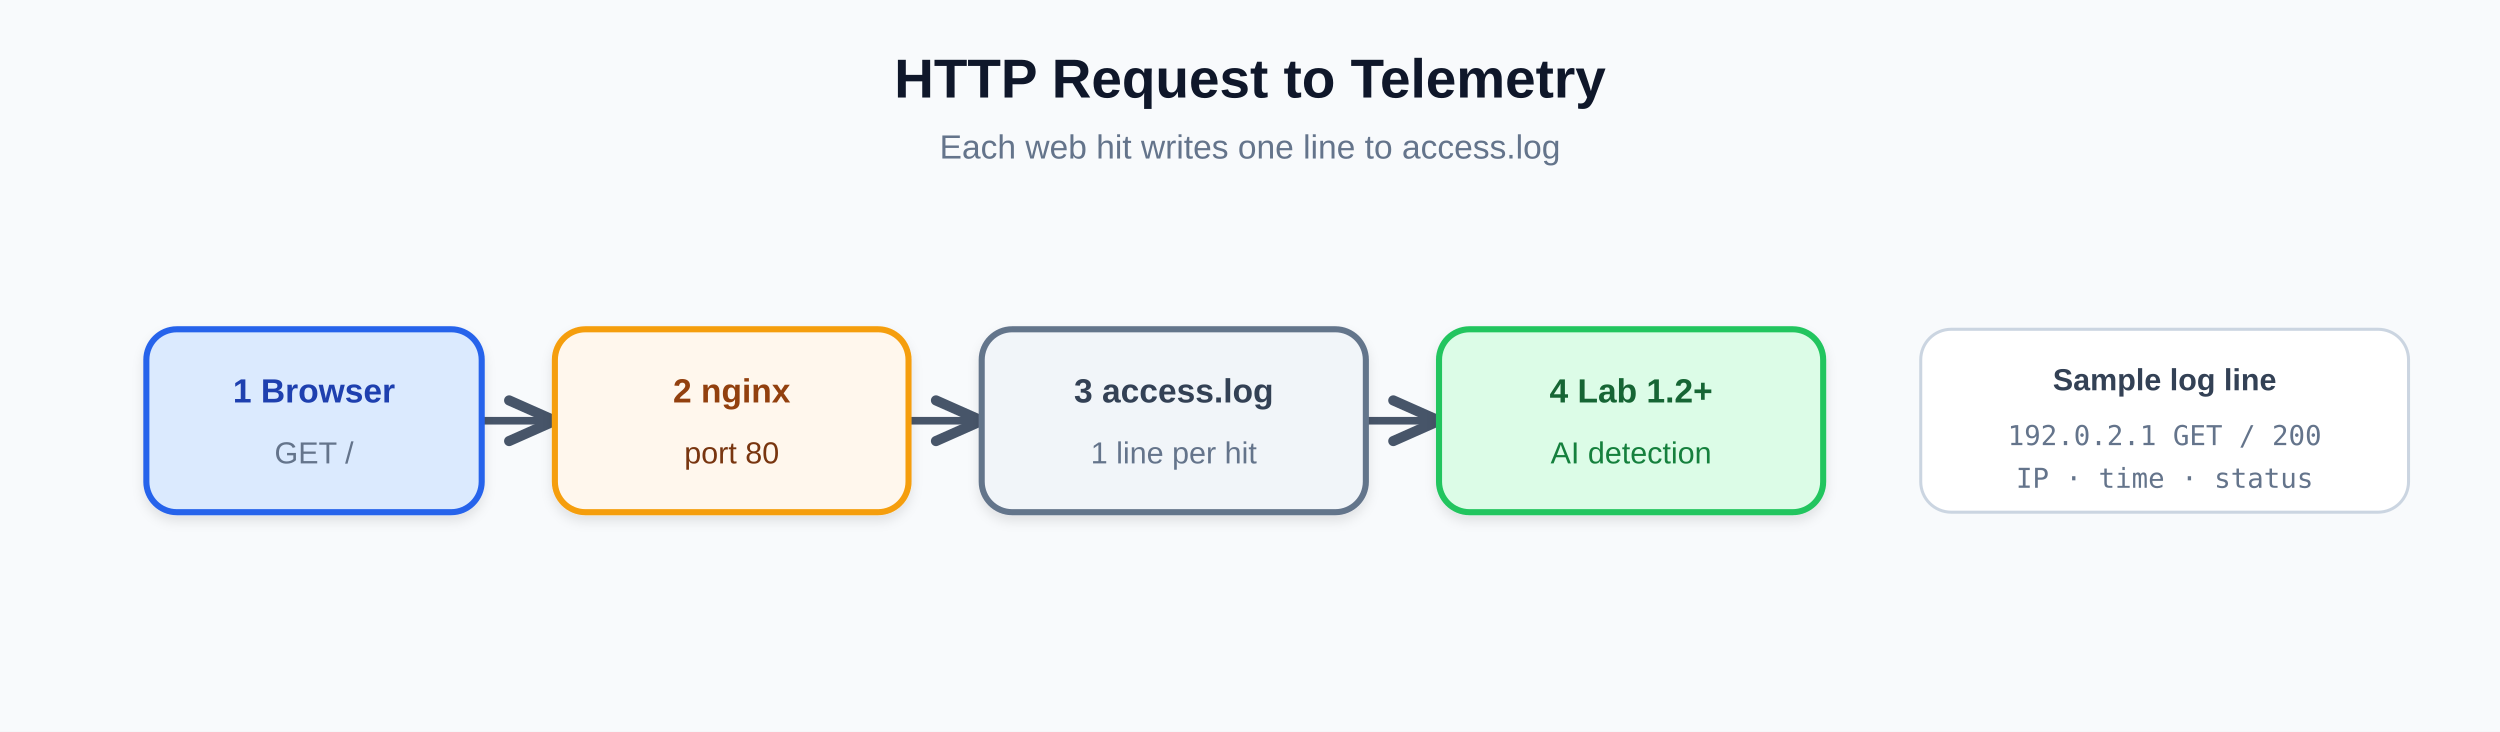
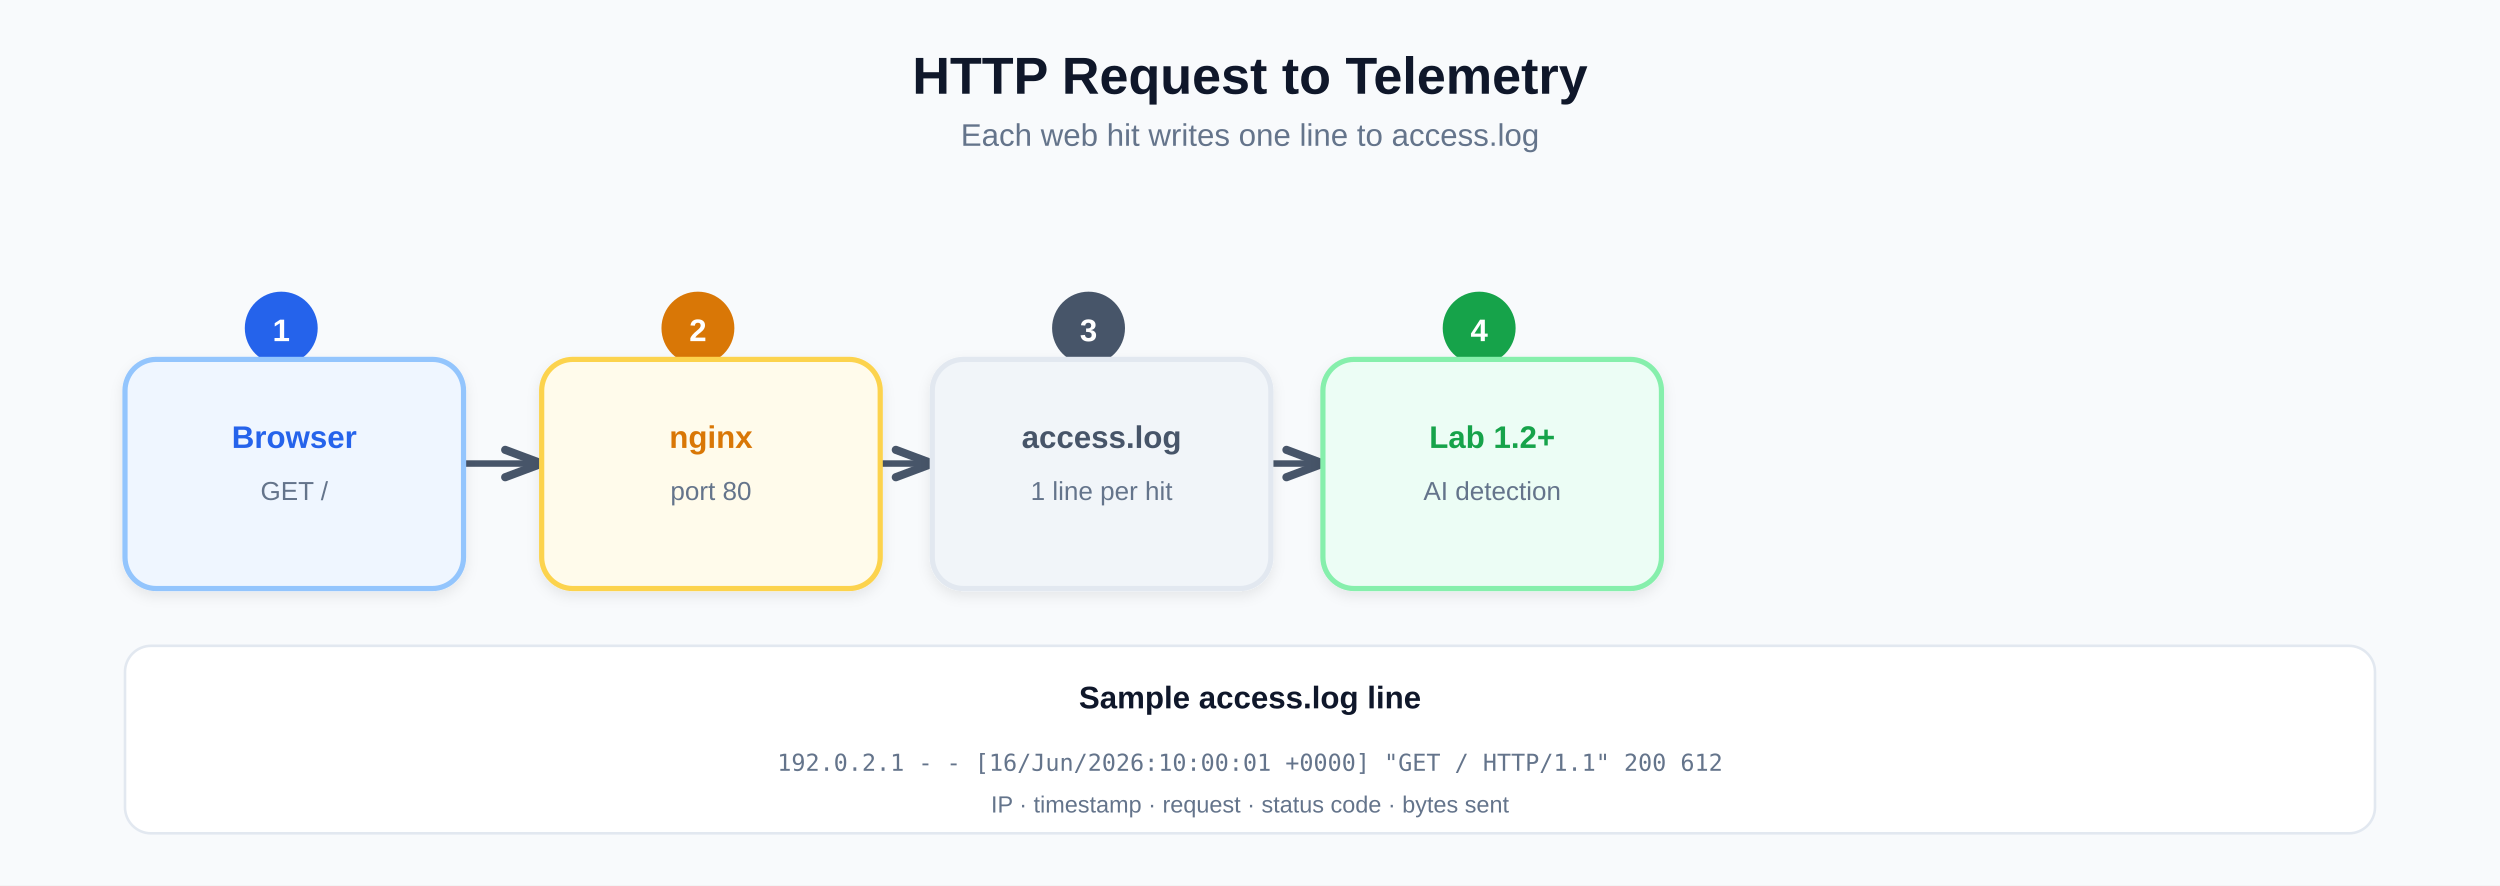
- <svg xmlns="http://www.w3.org/2000/svg" viewBox="0 0 820 240" role="img" aria-label="nginx telemetry">
+ <svg xmlns="http://www.w3.org/2000/svg" viewBox="0 0 960 340" role="img">
  <defs>
-     <filter id="sh" x="-20%" y="-20%" width="140%" height="140%">
-       <feDropShadow dx="0" dy="2" stdDeviation="2" flood-opacity="0.10" />
+     <filter id="sh" x="-15%" y="-15%" width="130%" height="130%">
+       <feDropShadow dx="0" dy="2" stdDeviation="2.5" flood-color="#0F172A" flood-opacity="0.08" />
    </filter>
-     <marker id="n" viewBox="0 0 12 12" refX="10" refY="6" markerWidth="8" markerHeight="8" orient="auto">
-       <path d="M1 2 L10 6 L1 10" fill="none" stroke="#475569" stroke-width="2" stroke-linecap="round" stroke-linejoin="round" />
+     <linearGradient id="aws" x1="0" y1="0" x2="1" y2="1">
+       <stop offset="0%" stop-color="#FF9900" />
+       <stop offset="100%" stop-color="#E65100" />
+     </linearGradient>
+     <marker id="m-blue" viewBox="0 0 10 10" refX="9" refY="5" markerWidth="7" markerHeight="7" orient="auto">
+       <path d="M1 2 L9 5 L1 8" fill="none" stroke="#2563EB" stroke-width="1.8" stroke-linecap="round" />
+     </marker>
+     <marker id="m-green" viewBox="0 0 10 10" refX="9" refY="5" markerWidth="7" markerHeight="7" orient="auto">
+       <path d="M1 2 L9 5 L1 8" fill="none" stroke="#16A34A" stroke-width="1.8" stroke-linecap="round" />
+     </marker>
+     <marker id="m-slate" viewBox="0 0 10 10" refX="9" refY="5" markerWidth="7" markerHeight="7" orient="auto">
+       <path d="M1 2 L9 5 L1 8" fill="none" stroke="#475569" stroke-width="1.8" stroke-linecap="round" />
+     </marker>
+     <marker id="m-amber" viewBox="0 0 10 10" refX="9" refY="5" markerWidth="7" markerHeight="7" orient="auto">
+       <path d="M1 2 L9 5 L1 8" fill="none" stroke="#D97706" stroke-width="1.8" stroke-linecap="round" />
+     </marker>
+     <marker id="m-red" viewBox="0 0 10 10" refX="9" refY="5" markerWidth="7" markerHeight="7" orient="auto">
+       <path d="M1 2 L9 5 L1 8" fill="none" stroke="#DC2626" stroke-width="1.8" stroke-linecap="round" />
    </marker>
  </defs>
-   <rect width="820" height="240" fill="#F8FAFC" />
-   <text x="410" y="32" text-anchor="middle" font-family="Arial, Helvetica, Sans-serif" font-size="18" font-weight="700" fill="#0F172A">HTTP Request to Telemetry</text>
-   <text x="410" y="52" text-anchor="middle" font-family="Arial, Helvetica, Sans-serif" font-size="11" fill="#64748B">Each web hit writes one line to access.log</text>
-   <path d="M158 138 L182 138" fill="none" stroke="#475569" stroke-width="2.5" marker-end="url(#n)" />
-   <path d="M298 138 L322 138" fill="none" stroke="#475569" stroke-width="2.5" marker-end="url(#n)" />
-   <path d="M448 138 L472 138" fill="none" stroke="#475569" stroke-width="2.5" marker-end="url(#n)" />
-   <rect x="48" y="108" width="110" height="60" rx="10" fill="#DBEAFE" stroke="#2563EB" stroke-width="2" filter="url(#sh)" />
-   <text x="103" y="132" text-anchor="middle" font-family="Arial, Helvetica, Sans-serif" font-size="11" font-weight="700" fill="#1E40AF">1 Browser</text>
-   <text x="103" y="152" text-anchor="middle" font-family="Arial, Helvetica, Sans-serif" font-size="10" fill="#64748B">GET /</text>
-   <rect x="182" y="108" width="116" height="60" rx="10" fill="#FFF7ED" stroke="#F59E0B" stroke-width="2" filter="url(#sh)" />
-   <text x="240" y="132" text-anchor="middle" font-family="Arial, Helvetica, Sans-serif" font-size="11" font-weight="700" fill="#92400E">2 nginx</text>
-   <text x="240" y="152" text-anchor="middle" font-family="Arial, Helvetica, Sans-serif" font-size="10" fill="#78350F">port 80</text>
-   <rect x="322" y="108" width="126" height="60" rx="10" fill="#F1F5F9" stroke="#64748B" stroke-width="2" filter="url(#sh)" />
-   <text x="385" y="132" text-anchor="middle" font-family="Arial, Helvetica, Sans-serif" font-size="11" font-weight="700" fill="#334155">3 access.log</text>
-   <text x="385" y="152" text-anchor="middle" font-family="Arial, Helvetica, Sans-serif" font-size="10" fill="#64748B">1 line per hit</text>
-   <rect x="472" y="108" width="126" height="60" rx="10" fill="#DCFCE7" stroke="#22C55E" stroke-width="2" filter="url(#sh)" />
-   <text x="535" y="132" text-anchor="middle" font-family="Arial, Helvetica, Sans-serif" font-size="11" font-weight="700" fill="#166534">4 Lab 1.2+</text>
-   <text x="535" y="152" text-anchor="middle" font-family="Arial, Helvetica, Sans-serif" font-size="10" fill="#15803D">AI detection</text>
-   <rect x="630" y="108" width="160" height="60" rx="10" fill="#FFF" stroke="#CBD5E1" />
-   <text x="710" y="128" text-anchor="middle" font-family="Arial, Helvetica, Sans-serif" font-size="10" font-weight="600" fill="#334155">Sample log line</text>
-   <text x="710" y="146" text-anchor="middle" font-family="monospace" font-size="9" fill="#64748B">192.0.2.1 GET / 200</text>
-   <text x="710" y="160" text-anchor="middle" font-family="monospace" font-size="9" fill="#64748B">IP · time · status</text>
+   <rect width="960" height="340" fill="#F8FAFC" />
+   <text x="480" y="36" text-anchor="middle" font-family="Arial, Helvetica, sans-serif" font-size="20" font-weight="700" fill="#0F172A">HTTP Request to Telemetry</text>
+   <text x="480" y="56" text-anchor="middle" font-family="Arial, Helvetica, sans-serif" font-size="12" fill="#64748B">Each web hit writes one line to access.log</text>
+   <path d="M178 178 H208" fill="none" stroke="#475569" stroke-width="2.5" marker-end="url(#m-slate)" />
+   <path d="M328 178 H358" fill="none" stroke="#475569" stroke-width="2.5" marker-end="url(#m-slate)" />
+   <path d="M478 178 H508" fill="none" stroke="#475569" stroke-width="2.5" marker-end="url(#m-slate)" />
+   <circle cx="108" cy="126" r="14" fill="#2563EB" />
+   <text x="108" y="131" text-anchor="middle" font-family="Arial, Helvetica, sans-serif" font-size="12" font-weight="700" fill="#FFF">1</text>
+   <rect x="48" y="138" width="130" height="88" rx="12" fill="#EFF6FF" stroke="#93C5FD" stroke-width="2" filter="url(#sh)" />
+   <text x="113" y="172" text-anchor="middle" font-family="Arial, Helvetica, sans-serif" font-size="12" font-weight="700" fill="#2563EB">Browser</text>
+   <text x="113" y="192" text-anchor="middle" font-family="Arial, Helvetica, sans-serif" font-size="10" font-weight="400" fill="#64748B">GET /</text>
+   <circle cx="268" cy="126" r="14" fill="#D97706" />
+   <text x="268" y="131" text-anchor="middle" font-family="Arial, Helvetica, sans-serif" font-size="12" font-weight="700" fill="#FFF">2</text>
+   <rect x="208" y="138" width="130" height="88" rx="12" fill="#FFFBEB" stroke="#FCD34D" stroke-width="2" filter="url(#sh)" />
+   <text x="273" y="172" text-anchor="middle" font-family="Arial, Helvetica, sans-serif" font-size="12" font-weight="700" fill="#D97706">nginx</text>
+   <text x="273" y="192" text-anchor="middle" font-family="Arial, Helvetica, sans-serif" font-size="10" font-weight="400" fill="#64748B">port 80</text>
+   <circle cx="418" cy="126" r="14" fill="#475569" />
+   <text x="418" y="131" text-anchor="middle" font-family="Arial, Helvetica, sans-serif" font-size="12" font-weight="700" fill="#FFF">3</text>
+   <rect x="358" y="138" width="130" height="88" rx="12" fill="#F1F5F9" stroke="#E2E8F0" stroke-width="2" filter="url(#sh)" />
+   <text x="423" y="172" text-anchor="middle" font-family="Arial, Helvetica, sans-serif" font-size="12" font-weight="700" fill="#475569">access.log</text>
+   <text x="423" y="192" text-anchor="middle" font-family="Arial, Helvetica, sans-serif" font-size="10" font-weight="400" fill="#64748B">1 line per hit</text>
+   <circle cx="568" cy="126" r="14" fill="#16A34A" />
+   <text x="568" y="131" text-anchor="middle" font-family="Arial, Helvetica, sans-serif" font-size="12" font-weight="700" fill="#FFF">4</text>
+   <rect x="508" y="138" width="130" height="88" rx="12" fill="#ECFDF5" stroke="#86EFAC" stroke-width="2" filter="url(#sh)" />
+   <text x="573" y="172" text-anchor="middle" font-family="Arial, Helvetica, sans-serif" font-size="12" font-weight="700" fill="#16A34A">Lab 1.2+</text>
+   <text x="573" y="192" text-anchor="middle" font-family="Arial, Helvetica, sans-serif" font-size="10" font-weight="400" fill="#64748B">AI detection</text>
+   <rect x="48" y="248" width="864" height="72" rx="10" fill="#FFFFFF" stroke="#E2E8F0" />
+   <text x="480" y="272" text-anchor="middle" font-family="Arial, Helvetica, sans-serif" font-size="12" font-weight="600" fill="#0F172A">Sample access.log line</text>
+   <text x="480" y="296" text-anchor="middle" font-family="Consolas, monospace" font-size="9" font-weight="400" fill="#64748B">192.0.2.1 - - [16/Jun/2026:10:00:01 +0000] "GET / HTTP/1.1" 200 612</text>
+   <text x="480" y="312" text-anchor="middle" font-family="Arial, Helvetica, sans-serif" font-size="9" font-weight="400" fill="#64748B">IP · timestamp · request · status code · bytes sent</text>
</svg>
